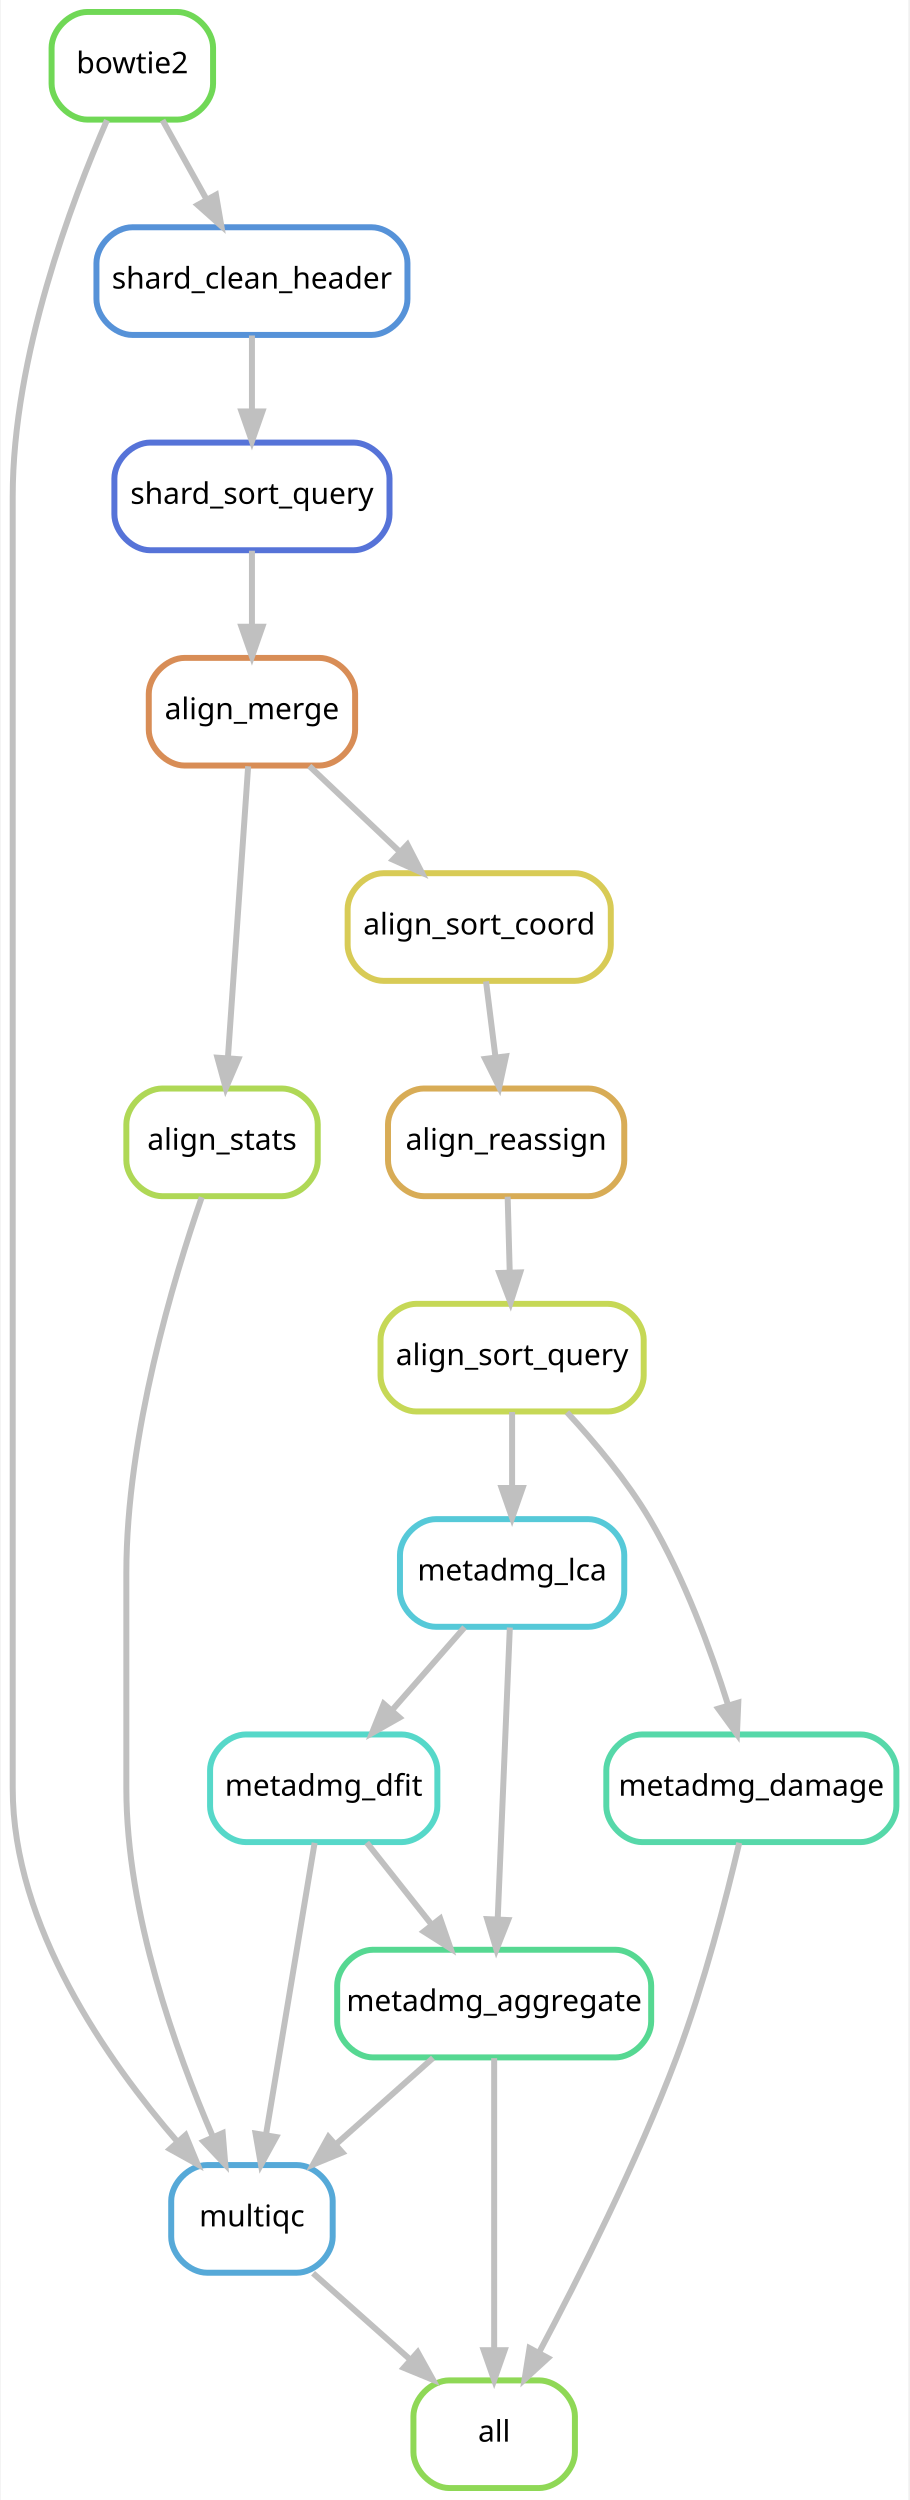
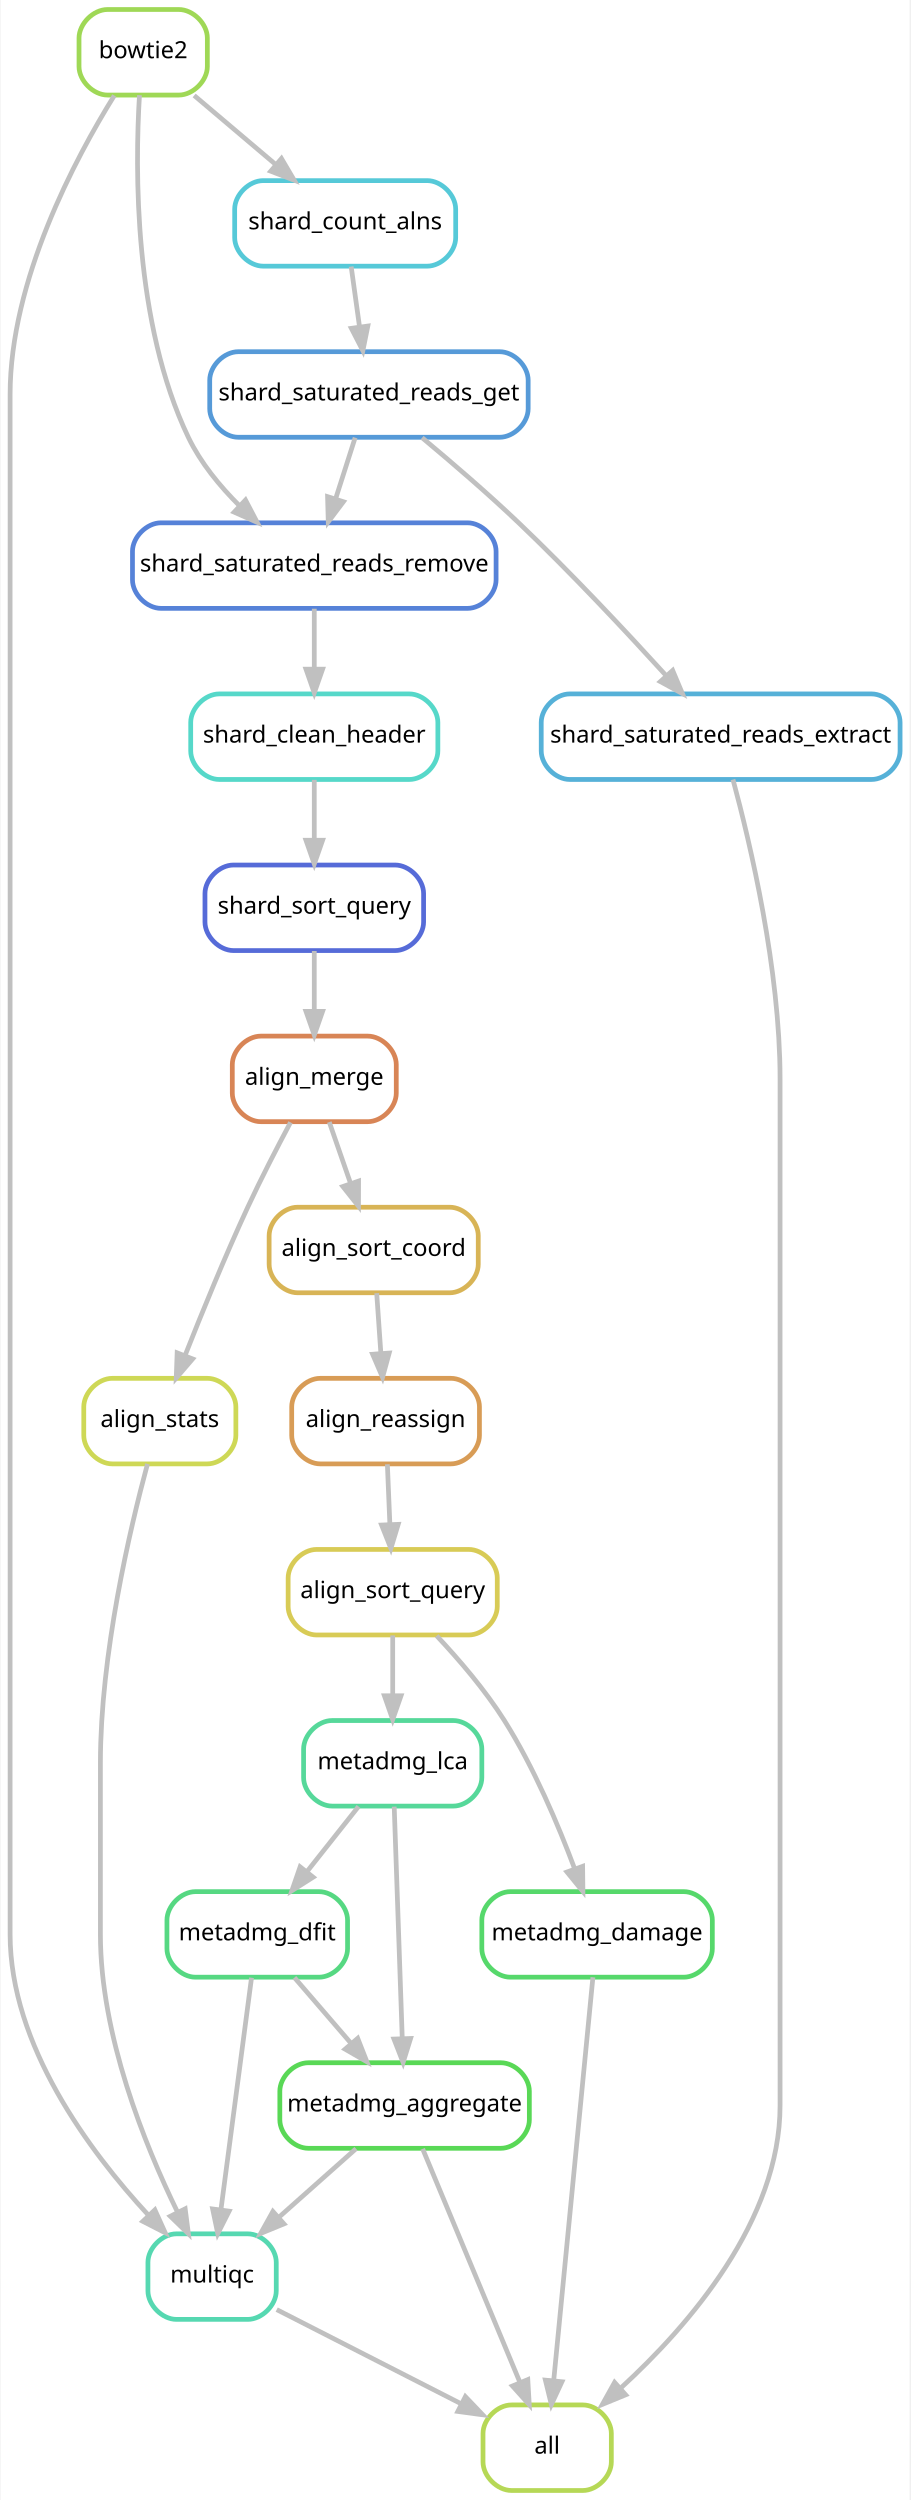
- <svg xmlns="http://www.w3.org/2000/svg" width="304pt" height="836pt" viewBox="0.00 0.00 303.50 836.00">
-   <g id="graph0" class="graph" transform="scale(1 1) rotate(0) translate(4 832)">
-     <polygon fill="#ffffff" stroke="transparent" points="-4,4 -4,-832 299.5,-832 299.5,4 -4,4" />
+ <svg xmlns="http://www.w3.org/2000/svg" width="383pt" height="1052pt" viewBox="0.00 0.00 382.50 1052.00">
+   <g id="graph0" class="graph" transform="scale(1 1) rotate(0) translate(4 1048)">
+     <polygon fill="#ffffff" stroke="transparent" points="-4,4 -4,-1048 378.5,-1048 378.5,4 -4,4" />
    <g id="node1" class="node">
-       <path fill="none" stroke="#8fd856" stroke-width="2" d="M176,-36C176,-36 146,-36 146,-36 140,-36 134,-30 134,-24 134,-24 134,-12 134,-12 134,-6 140,0 146,0 146,0 176,0 176,0 182,0 188,-6 188,-12 188,-12 188,-24 188,-24 188,-30 182,-36 176,-36" />
-       <text text-anchor="middle" x="161" y="-15.5" font-family="sans" font-size="10.00" fill="#000000">all</text>
+       <path fill="none" stroke="#b6d856" stroke-width="2" d="M241,-36C241,-36 211,-36 211,-36 205,-36 199,-30 199,-24 199,-24 199,-12 199,-12 199,-6 205,0 211,0 211,0 241,0 241,0 247,0 253,-6 253,-12 253,-12 253,-24 253,-24 253,-30 247,-36 241,-36" />
+       <text text-anchor="middle" x="226" y="-15.5" font-family="sans" font-size="10.00" fill="#000000">all</text>
    </g>
    <g id="node2" class="node">
-       <path fill="none" stroke="#56a9d8" stroke-width="2" d="M95,-108C95,-108 65,-108 65,-108 59,-108 53,-102 53,-96 53,-96 53,-84 53,-84 53,-78 59,-72 65,-72 65,-72 95,-72 95,-72 101,-72 107,-78 107,-84 107,-84 107,-96 107,-96 107,-102 101,-108 95,-108" />
-       <text text-anchor="middle" x="80" y="-87.5" font-family="sans" font-size="10.00" fill="#000000">multiqc</text>
+       <path fill="none" stroke="#56d8b1" stroke-width="2" d="M100,-108C100,-108 70,-108 70,-108 64,-108 58,-102 58,-96 58,-96 58,-84 58,-84 58,-78 64,-72 70,-72 70,-72 100,-72 100,-72 106,-72 112,-78 112,-84 112,-84 112,-96 112,-96 112,-102 106,-108 100,-108" />
+       <text text-anchor="middle" x="85" y="-87.5" font-family="sans" font-size="10.00" fill="#000000">multiqc</text>
+     </g>
+     <g id="edge3" class="edge">
+       <path fill="none" stroke="#c0c0c0" stroke-width="2" d="M112.186,-76.118C134.228,-64.862 165.493,-48.897 189.678,-36.547" />
+       <polygon fill="#c0c0c0" stroke="#c0c0c0" stroke-width="2" points="191.583,-39.505 198.897,-31.84 188.399,-33.27 191.583,-39.505" />
+     </g>
+     <g id="node3" class="node">
+       <path fill="none" stroke="#9fd856" stroke-width="2" d="M71,-1044C71,-1044 41,-1044 41,-1044 35,-1044 29,-1038 29,-1032 29,-1032 29,-1020 29,-1020 29,-1014 35,-1008 41,-1008 41,-1008 71,-1008 71,-1008 77,-1008 83,-1014 83,-1020 83,-1020 83,-1032 83,-1032 83,-1038 77,-1044 71,-1044" />
+       <text text-anchor="middle" x="56" y="-1023.5" font-family="sans" font-size="10.00" fill="#000000">bowtie2</text>
+     </g>
+     <g id="edge7" class="edge">
+       <path fill="none" stroke="#c0c0c0" stroke-width="2" d="M43.849,-1007.786C27.379,-981.287 0,-930.015 0,-882 0,-882 0,-882 0,-234 0,-187.497 33.281,-142.809 58.193,-115.872" />
+       <polygon fill="#c0c0c0" stroke="#c0c0c0" stroke-width="2" points="60.921,-118.084 65.286,-108.43 55.853,-113.254 60.921,-118.084" />
+     </g>
+     <g id="node8" class="node">
+       <path fill="none" stroke="#5682d8" stroke-width="2" d="M192.5,-828C192.5,-828 63.5,-828 63.5,-828 57.5,-828 51.5,-822 51.5,-816 51.5,-816 51.5,-804 51.5,-804 51.5,-798 57.5,-792 63.5,-792 63.5,-792 192.5,-792 192.5,-792 198.5,-792 204.5,-798 204.5,-804 204.5,-804 204.5,-816 204.5,-816 204.5,-822 198.5,-828 192.5,-828" />
+       <text text-anchor="middle" x="128" y="-807.5" font-family="sans" font-size="10.00" fill="#000000">shard_saturated_reads_remove</text>
+     </g>
+     <g id="edge14" class="edge">
+       <path fill="none" stroke="#c0c0c0" stroke-width="2" d="M54.445,-1007.946C52.543,-976.879 52.016,-912.02 75,-864 80.132,-853.278 88.258,-843.388 96.621,-835.083" />
+       <polygon fill="#c0c0c0" stroke="#c0c0c0" stroke-width="2" points="99.053,-837.6 103.961,-828.211 94.269,-832.49 99.053,-837.6" />
+     </g>
+     <g id="node10" class="node">
+       <path fill="none" stroke="#56c9d8" stroke-width="2" d="M175.5,-972C175.5,-972 106.5,-972 106.5,-972 100.5,-972 94.5,-966 94.5,-960 94.5,-960 94.5,-948 94.5,-948 94.5,-942 100.5,-936 106.5,-936 106.5,-936 175.5,-936 175.5,-936 181.5,-936 187.5,-942 187.5,-948 187.5,-948 187.5,-960 187.5,-960 187.5,-966 181.5,-972 175.5,-972" />
+       <text text-anchor="middle" x="141" y="-951.5" font-family="sans" font-size="10.00" fill="#000000">shard_count_alns</text>
+     </g>
+     <g id="edge16" class="edge">
+       <path fill="none" stroke="#c0c0c0" stroke-width="2" d="M77.449,-1007.831C87.818,-999.048 100.423,-988.371 111.665,-978.849" />
+       <polygon fill="#c0c0c0" stroke="#c0c0c0" stroke-width="2" points="114.189,-981.297 119.558,-972.163 109.665,-975.956 114.189,-981.297" />
+     </g>
+     <g id="node4" class="node">
+       <path fill="none" stroke="#ced856" stroke-width="2" d="M83,-468C83,-468 43,-468 43,-468 37,-468 31,-462 31,-456 31,-456 31,-444 31,-444 31,-438 37,-432 43,-432 43,-432 83,-432 83,-432 89,-432 95,-438 95,-444 95,-444 95,-456 95,-456 95,-462 89,-468 83,-468" />
+       <text text-anchor="middle" x="63" y="-447.5" font-family="sans" font-size="10.00" fill="#000000">align_stats</text>
+     </g>
+     <g id="edge6" class="edge">
+       <path fill="none" stroke="#c0c0c0" stroke-width="2" d="M57.82,-431.989C50.497,-404.895 38,-351.927 38,-306 38,-306 38,-306 38,-234 38,-191.656 56.593,-145.612 70.391,-117.273" />
+       <polygon fill="#c0c0c0" stroke="#c0c0c0" stroke-width="2" points="73.675,-118.53 75.032,-108.023 67.419,-115.391 73.675,-118.53" />
+     </g>
+     <g id="node5" class="node">
+       <path fill="none" stroke="#d88556" stroke-width="2" d="M150.5,-612C150.5,-612 105.5,-612 105.5,-612 99.5,-612 93.5,-606 93.5,-600 93.5,-600 93.5,-588 93.5,-588 93.5,-582 99.5,-576 105.5,-576 105.5,-576 150.5,-576 150.5,-576 156.5,-576 162.5,-582 162.5,-588 162.5,-588 162.5,-600 162.5,-600 162.5,-606 156.5,-612 150.5,-612" />
+       <text text-anchor="middle" x="128" y="-591.5" font-family="sans" font-size="10.00" fill="#000000">align_merge</text>
+     </g>
+     <g id="edge9" class="edge">
+       <path fill="none" stroke="#c0c0c0" stroke-width="2" d="M118.002,-575.706C112.468,-565.341 105.598,-552.071 100,-540 90.406,-519.31 80.641,-495.413 73.554,-477.445" />
+       <polygon fill="#c0c0c0" stroke="#c0c0c0" stroke-width="2" points="76.813,-476.169 69.91,-468.131 70.294,-478.719 76.813,-476.169" />
+     </g>
+     <g id="node15" class="node">
+       <path fill="none" stroke="#d8b456" stroke-width="2" d="M185,-540C185,-540 121,-540 121,-540 115,-540 109,-534 109,-528 109,-528 109,-516 109,-516 109,-510 115,-504 121,-504 121,-504 185,-504 185,-504 191,-504 197,-510 197,-516 197,-516 197,-528 197,-528 197,-534 191,-540 185,-540" />
+       <text text-anchor="middle" x="153" y="-519.5" font-family="sans" font-size="10.00" fill="#000000">align_sort_coord</text>
+     </g>
+     <g id="edge21" class="edge">
+       <path fill="none" stroke="#c0c0c0" stroke-width="2" d="M134.309,-575.831C137.012,-568.046 140.232,-558.773 143.231,-550.135" />
+       <polygon fill="#c0c0c0" stroke="#c0c0c0" stroke-width="2" points="146.633,-551.008 146.607,-540.413 140.02,-548.712 146.633,-551.008" />
+     </g>
+     <g id="node6" class="node">
+       <path fill="none" stroke="#566bd8" stroke-width="2" d="M162,-684C162,-684 94,-684 94,-684 88,-684 82,-678 82,-672 82,-672 82,-660 82,-660 82,-654 88,-648 94,-648 94,-648 162,-648 162,-648 168,-648 174,-654 174,-660 174,-660 174,-672 174,-672 174,-678 168,-684 162,-684" />
+       <text text-anchor="middle" x="128" y="-663.5" font-family="sans" font-size="10.00" fill="#000000">shard_sort_query</text>
+     </g>
+     <g id="edge10" class="edge">
+       <path fill="none" stroke="#c0c0c0" stroke-width="2" d="M128,-647.831C128,-640.131 128,-630.974 128,-622.417" />
+       <polygon fill="#c0c0c0" stroke="#c0c0c0" stroke-width="2" points="131.5,-622.413 128,-612.413 124.5,-622.413 131.5,-622.413" />
+     </g>
+     <g id="node7" class="node">
+       <path fill="none" stroke="#56d8c9" stroke-width="2" d="M168,-756C168,-756 88,-756 88,-756 82,-756 76,-750 76,-744 76,-744 76,-732 76,-732 76,-726 82,-720 88,-720 88,-720 168,-720 168,-720 174,-720 180,-726 180,-732 180,-732 180,-744 180,-744 180,-750 174,-756 168,-756" />
+       <text text-anchor="middle" x="128" y="-735.5" font-family="sans" font-size="10.00" fill="#000000">shard_clean_header</text>
+     </g>
+     <g id="edge11" class="edge">
+       <path fill="none" stroke="#c0c0c0" stroke-width="2" d="M128,-719.831C128,-712.131 128,-702.974 128,-694.417" />
+       <polygon fill="#c0c0c0" stroke="#c0c0c0" stroke-width="2" points="131.5,-694.413 128,-684.413 124.5,-694.413 131.5,-694.413" />
+     </g>
+     <g id="edge12" class="edge">
+       <path fill="none" stroke="#c0c0c0" stroke-width="2" d="M128,-791.831C128,-784.131 128,-774.974 128,-766.417" />
+       <polygon fill="#c0c0c0" stroke="#c0c0c0" stroke-width="2" points="131.5,-766.413 128,-756.413 124.5,-766.413 131.5,-766.413" />
+     </g>
+     <g id="node9" class="node">
+       <path fill="none" stroke="#569ad8" stroke-width="2" d="M206,-900C206,-900 96,-900 96,-900 90,-900 84,-894 84,-888 84,-888 84,-876 84,-876 84,-870 90,-864 96,-864 96,-864 206,-864 206,-864 212,-864 218,-870 218,-876 218,-876 218,-888 218,-888 218,-894 212,-900 206,-900" />
+       <text text-anchor="middle" x="151" y="-879.5" font-family="sans" font-size="10.00" fill="#000000">shard_saturated_reads_get</text>
+     </g>
+     <g id="edge13" class="edge">
+       <path fill="none" stroke="#c0c0c0" stroke-width="2" d="M145.196,-863.831C142.709,-856.046 139.747,-846.773 136.988,-838.135" />
+       <polygon fill="#c0c0c0" stroke="#c0c0c0" stroke-width="2" points="140.259,-836.874 133.882,-828.413 133.591,-839.004 140.259,-836.874" />
+     </g>
+     <g id="node17" class="node">
+       <path fill="none" stroke="#56b1d8" stroke-width="2" d="M362.5,-756C362.5,-756 235.5,-756 235.5,-756 229.5,-756 223.5,-750 223.5,-744 223.5,-744 223.5,-732 223.5,-732 223.5,-726 229.5,-720 235.5,-720 235.5,-720 362.5,-720 362.5,-720 368.5,-720 374.5,-726 374.5,-732 374.5,-732 374.5,-744 374.5,-744 374.5,-750 368.5,-756 362.5,-756" />
+       <text text-anchor="middle" x="299" y="-735.5" font-family="sans" font-size="10.00" fill="#000000">shard_saturated_reads_extract</text>
+     </g>
+     <g id="edge24" class="edge">
+       <path fill="none" stroke="#c0c0c0" stroke-width="2" d="M173.367,-863.809C185.638,-853.588 200.964,-840.422 214,-828 235.919,-807.113 259.454,-781.96 276.189,-763.561" />
+       <polygon fill="#c0c0c0" stroke="#c0c0c0" stroke-width="2" points="278.806,-765.885 282.92,-756.121 273.616,-761.188 278.806,-765.885" />
+     </g>
+     <g id="edge15" class="edge">
+       <path fill="none" stroke="#c0c0c0" stroke-width="2" d="M143.523,-935.831C144.593,-928.131 145.865,-918.974 147.053,-910.417" />
+       <polygon fill="#c0c0c0" stroke="#c0c0c0" stroke-width="2" points="150.534,-910.8 148.443,-900.413 143.6,-909.837 150.534,-910.8" />
+     </g>
+     <g id="node11" class="node">
+       <path fill="none" stroke="#56d882" stroke-width="2" d="M130,-252C130,-252 78,-252 78,-252 72,-252 66,-246 66,-240 66,-240 66,-228 66,-228 66,-222 72,-216 78,-216 78,-216 130,-216 130,-216 136,-216 142,-222 142,-228 142,-228 142,-240 142,-240 142,-246 136,-252 130,-252" />
+       <text text-anchor="middle" x="104" y="-231.5" font-family="sans" font-size="10.00" fill="#000000">metadmg_dfit</text>
+     </g>
+     <g id="edge8" class="edge">
+       <path fill="none" stroke="#c0c0c0" stroke-width="2" d="M101.594,-215.762C98.353,-191.201 92.553,-147.247 88.741,-118.354" />
+       <polygon fill="#c0c0c0" stroke="#c0c0c0" stroke-width="2" points="92.165,-117.546 87.387,-108.09 85.225,-118.462 92.165,-117.546" />
+     </g>
+     <g id="node16" class="node">
+       <path fill="none" stroke="#59d856" stroke-width="2" d="M206.5,-180C206.5,-180 125.5,-180 125.5,-180 119.5,-180 113.5,-174 113.5,-168 113.5,-168 113.5,-156 113.5,-156 113.5,-150 119.5,-144 125.5,-144 125.5,-144 206.5,-144 206.5,-144 212.5,-144 218.5,-150 218.5,-156 218.5,-156 218.5,-168 218.5,-168 218.5,-174 212.5,-180 206.5,-180" />
+       <text text-anchor="middle" x="166" y="-159.5" font-family="sans" font-size="10.00" fill="#000000">metadmg_aggregate</text>
+     </g>
+     <g id="edge22" class="edge">
+       <path fill="none" stroke="#c0c0c0" stroke-width="2" d="M119.645,-215.831C126.859,-207.454 135.557,-197.353 143.46,-188.175" />
+       <polygon fill="#c0c0c0" stroke="#c0c0c0" stroke-width="2" points="146.271,-190.275 150.144,-180.413 140.967,-185.707 146.271,-190.275" />
+     </g>
+     <g id="node12" class="node">
+       <path fill="none" stroke="#56d89a" stroke-width="2" d="M186.5,-324C186.5,-324 135.5,-324 135.5,-324 129.5,-324 123.5,-318 123.5,-312 123.5,-312 123.5,-300 123.5,-300 123.5,-294 129.5,-288 135.5,-288 135.5,-288 186.5,-288 186.5,-288 192.5,-288 198.5,-294 198.5,-300 198.5,-300 198.5,-312 198.5,-312 198.5,-318 192.5,-324 186.5,-324" />
+       <text text-anchor="middle" x="161" y="-303.5" font-family="sans" font-size="10.00" fill="#000000">metadmg_lca</text>
+     </g>
+     <g id="edge17" class="edge">
+       <path fill="none" stroke="#c0c0c0" stroke-width="2" d="M146.617,-287.831C140.051,-279.539 132.149,-269.557 124.942,-260.453" />
+       <polygon fill="#c0c0c0" stroke="#c0c0c0" stroke-width="2" points="127.528,-258.081 118.577,-252.413 122.04,-262.426 127.528,-258.081" />
+     </g>
+     <g id="edge23" class="edge">
+       <path fill="none" stroke="#c0c0c0" stroke-width="2" d="M161.633,-287.762C162.486,-263.201 164.012,-219.247 165.016,-190.354" />
+       <polygon fill="#c0c0c0" stroke="#c0c0c0" stroke-width="2" points="168.523,-190.205 165.372,-180.09 161.527,-189.962 168.523,-190.205" />
+     </g>
+     <g id="node13" class="node">
+       <path fill="none" stroke="#d8cb56" stroke-width="2" d="M193,-396C193,-396 129,-396 129,-396 123,-396 117,-390 117,-384 117,-384 117,-372 117,-372 117,-366 123,-360 129,-360 129,-360 193,-360 193,-360 199,-360 205,-366 205,-372 205,-372 205,-384 205,-384 205,-390 199,-396 193,-396" />
+       <text text-anchor="middle" x="161" y="-375.5" font-family="sans" font-size="10.00" fill="#000000">align_sort_query</text>
+     </g>
+     <g id="edge18" class="edge">
+       <path fill="none" stroke="#c0c0c0" stroke-width="2" d="M161,-359.831C161,-352.131 161,-342.974 161,-334.417" />
+       <polygon fill="#c0c0c0" stroke="#c0c0c0" stroke-width="2" points="164.5,-334.413 161,-324.413 157.5,-334.413 164.5,-334.413" />
+     </g>
+     <g id="node18" class="node">
+       <path fill="none" stroke="#56d86b" stroke-width="2" d="M283.5,-252C283.5,-252 210.5,-252 210.5,-252 204.5,-252 198.5,-246 198.5,-240 198.5,-240 198.5,-228 198.5,-228 198.5,-222 204.5,-216 210.5,-216 210.5,-216 283.5,-216 283.5,-216 289.5,-216 295.5,-222 295.5,-228 295.5,-228 295.5,-240 295.5,-240 295.5,-246 289.5,-252 283.5,-252" />
+       <text text-anchor="middle" x="247" y="-231.5" font-family="sans" font-size="10.00" fill="#000000">metadmg_damage</text>
+     </g>
+     <g id="edge25" class="edge">
+       <path fill="none" stroke="#c0c0c0" stroke-width="2" d="M179.504,-359.646C188.859,-349.692 199.913,-336.826 208,-324 220.415,-304.311 230.69,-279.989 237.572,-261.595" />
+       <polygon fill="#c0c0c0" stroke="#c0c0c0" stroke-width="2" points="240.914,-262.647 241.038,-252.053 234.334,-260.257 240.914,-262.647" />
+     </g>
+     <g id="node14" class="node">
+       <path fill="none" stroke="#d89c56" stroke-width="2" d="M185.5,-468C185.5,-468 130.5,-468 130.5,-468 124.5,-468 118.5,-462 118.5,-456 118.5,-456 118.5,-444 118.5,-444 118.5,-438 124.5,-432 130.5,-432 130.5,-432 185.5,-432 185.5,-432 191.5,-432 197.5,-438 197.5,-444 197.5,-444 197.5,-456 197.5,-456 197.5,-462 191.5,-468 185.5,-468" />
+       <text text-anchor="middle" x="158" y="-447.5" font-family="sans" font-size="10.00" fill="#000000">align_reassign</text>
+     </g>
+     <g id="edge19" class="edge">
+       <path fill="none" stroke="#c0c0c0" stroke-width="2" d="M158.757,-431.831C159.078,-424.131 159.459,-414.974 159.816,-406.417" />
+       <polygon fill="#c0c0c0" stroke="#c0c0c0" stroke-width="2" points="163.313,-406.55 160.233,-396.413 156.319,-406.259 163.313,-406.55" />
+     </g>
+     <g id="edge20" class="edge">
+       <path fill="none" stroke="#c0c0c0" stroke-width="2" d="M154.262,-503.831C154.797,-496.131 155.432,-486.974 156.027,-478.417" />
+       <polygon fill="#c0c0c0" stroke="#c0c0c0" stroke-width="2" points="159.52,-478.632 156.721,-468.413 152.537,-478.147 159.52,-478.632" />
    </g>
    <g id="edge1" class="edge">
-       <path fill="none" stroke="#c0c0c0" stroke-width="2" d="M100.44,-71.831C110.32,-63.048 122.332,-52.371 133.045,-42.849" />
-       <polygon fill="#c0c0c0" stroke="#c0c0c0" stroke-width="2" points="135.418,-45.422 140.567,-36.163 130.767,-40.191 135.418,-45.422" />
+       <path fill="none" stroke="#c0c0c0" stroke-width="2" d="M173.599,-143.762C183.923,-118.985 202.47,-74.471 214.502,-45.594" />
+       <polygon fill="#c0c0c0" stroke="#c0c0c0" stroke-width="2" points="217.847,-46.667 218.463,-36.09 211.386,-43.974 217.847,-46.667" />
    </g>
-     <g id="node3" class="node">
-       <path fill="none" stroke="#70d856" stroke-width="2" d="M55,-828C55,-828 25,-828 25,-828 19,-828 13,-822 13,-816 13,-816 13,-804 13,-804 13,-798 19,-792 25,-792 25,-792 55,-792 55,-792 61,-792 67,-798 67,-804 67,-804 67,-816 67,-816 67,-822 61,-828 55,-828" />
-       <text text-anchor="middle" x="40" y="-807.5" font-family="sans" font-size="10.00" fill="#000000">bowtie2</text>
-     </g>
-     <g id="edge6" class="edge">
-       <path fill="none" stroke="#c0c0c0" stroke-width="2" d="M31.517,-791.81C19.775,-764.922 0,-712.704 0,-666 0,-666 0,-666 0,-234 0,-187.928 31.68,-142.816 55.169,-115.701" />
-       <polygon fill="#c0c0c0" stroke="#c0c0c0" stroke-width="2" points="57.803,-118.007 61.847,-108.214 52.578,-113.347 57.803,-118.007" />
-     </g>
-     <g id="node7" class="node">
-       <path fill="none" stroke="#5692d8" stroke-width="2" d="M120,-756C120,-756 40,-756 40,-756 34,-756 28,-750 28,-744 28,-744 28,-732 28,-732 28,-726 34,-720 40,-720 40,-720 120,-720 120,-720 126,-720 132,-726 132,-732 132,-732 132,-744 132,-744 132,-750 126,-756 120,-756" />
-       <text text-anchor="middle" x="80" y="-735.5" font-family="sans" font-size="10.00" fill="#000000">shard_clean_header</text>
-     </g>
-     <g id="edge11" class="edge">
-       <path fill="none" stroke="#c0c0c0" stroke-width="2" d="M50.094,-791.831C54.56,-783.793 59.907,-774.167 64.838,-765.292" />
-       <polygon fill="#c0c0c0" stroke="#c0c0c0" stroke-width="2" points="67.974,-766.855 69.77,-756.413 61.854,-763.455 67.974,-766.855" />
-     </g>
-     <g id="node4" class="node">
-       <path fill="none" stroke="#afd856" stroke-width="2" d="M90,-468C90,-468 50,-468 50,-468 44,-468 38,-462 38,-456 38,-456 38,-444 38,-444 38,-438 44,-432 50,-432 50,-432 90,-432 90,-432 96,-432 102,-438 102,-444 102,-444 102,-456 102,-456 102,-462 96,-468 90,-468" />
-       <text text-anchor="middle" x="70" y="-447.5" font-family="sans" font-size="10.00" fill="#000000">align_stats</text>
+     <g id="edge5" class="edge">
+       <path fill="none" stroke="#c0c0c0" stroke-width="2" d="M145.56,-143.831C135.679,-135.048 123.668,-124.371 112.955,-114.849" />
+       <polygon fill="#c0c0c0" stroke="#c0c0c0" stroke-width="2" points="115.233,-112.191 105.433,-108.163 110.582,-117.422 115.233,-112.191" />
    </g>
    <g id="edge4" class="edge">
-       <path fill="none" stroke="#c0c0c0" stroke-width="2" d="M63.214,-431.65C53.82,-404.562 38,-352.098 38,-306 38,-306 38,-306 38,-234 38,-192.069 54.615,-145.918 66.945,-117.444" />
-       <polygon fill="#c0c0c0" stroke="#c0c0c0" stroke-width="2" points="70.215,-118.703 71.093,-108.145 63.822,-115.851 70.215,-118.703" />
-     </g>
-     <g id="node5" class="node">
-       <path fill="none" stroke="#d88d56" stroke-width="2" d="M102.5,-612C102.5,-612 57.5,-612 57.5,-612 51.5,-612 45.5,-606 45.5,-600 45.5,-600 45.5,-588 45.5,-588 45.5,-582 51.5,-576 57.5,-576 57.5,-576 102.5,-576 102.5,-576 108.5,-576 114.5,-582 114.5,-588 114.5,-588 114.5,-600 114.5,-600 114.5,-606 108.5,-612 102.5,-612" />
-       <text text-anchor="middle" x="80" y="-591.5" font-family="sans" font-size="10.00" fill="#000000">align_merge</text>
-     </g>
-     <g id="edge8" class="edge">
-       <path fill="none" stroke="#c0c0c0" stroke-width="2" d="M78.734,-575.762C77.028,-551.201 73.975,-507.247 71.969,-478.354" />
-       <polygon fill="#c0c0c0" stroke="#c0c0c0" stroke-width="2" points="75.441,-477.823 71.256,-468.09 68.457,-478.308 75.441,-477.823" />
-     </g>
-     <g id="node12" class="node">
-       <path fill="none" stroke="#d8cb56" stroke-width="2" d="M188,-540C188,-540 124,-540 124,-540 118,-540 112,-534 112,-528 112,-528 112,-516 112,-516 112,-510 118,-504 124,-504 124,-504 188,-504 188,-504 194,-504 200,-510 200,-516 200,-516 200,-528 200,-528 200,-534 194,-540 188,-540" />
-       <text text-anchor="middle" x="156" y="-519.5" font-family="sans" font-size="10.00" fill="#000000">align_sort_coord</text>
-     </g>
-     <g id="edge16" class="edge">
-       <path fill="none" stroke="#c0c0c0" stroke-width="2" d="M99.178,-575.831C108.359,-567.134 119.501,-556.578 129.478,-547.126" />
-       <polygon fill="#c0c0c0" stroke="#c0c0c0" stroke-width="2" points="131.976,-549.581 136.828,-540.163 127.162,-544.5 131.976,-549.581" />
-     </g>
-     <g id="node6" class="node">
-       <path fill="none" stroke="#5673d8" stroke-width="2" d="M114,-684C114,-684 46,-684 46,-684 40,-684 34,-678 34,-672 34,-672 34,-660 34,-660 34,-654 40,-648 46,-648 46,-648 114,-648 114,-648 120,-648 126,-654 126,-660 126,-660 126,-672 126,-672 126,-678 120,-684 114,-684" />
-       <text text-anchor="middle" x="80" y="-663.5" font-family="sans" font-size="10.00" fill="#000000">shard_sort_query</text>
-     </g>
-     <g id="edge9" class="edge">
-       <path fill="none" stroke="#c0c0c0" stroke-width="2" d="M80,-647.831C80,-640.131 80,-630.974 80,-622.417" />
-       <polygon fill="#c0c0c0" stroke="#c0c0c0" stroke-width="2" points="83.5,-622.413 80,-612.413 76.5,-622.413 83.5,-622.413" />
-     </g>
-     <g id="edge10" class="edge">
-       <path fill="none" stroke="#c0c0c0" stroke-width="2" d="M80,-719.831C80,-712.131 80,-702.974 80,-694.417" />
-       <polygon fill="#c0c0c0" stroke="#c0c0c0" stroke-width="2" points="83.5,-694.413 80,-684.413 76.5,-694.413 83.5,-694.413" />
-     </g>
-     <g id="node8" class="node">
-       <path fill="none" stroke="#56d8c9" stroke-width="2" d="M130,-252C130,-252 78,-252 78,-252 72,-252 66,-246 66,-240 66,-240 66,-228 66,-228 66,-222 72,-216 78,-216 78,-216 130,-216 130,-216 136,-216 142,-222 142,-228 142,-228 142,-240 142,-240 142,-246 136,-252 130,-252" />
-       <text text-anchor="middle" x="104" y="-231.5" font-family="sans" font-size="10.00" fill="#000000">metadmg_dfit</text>
-     </g>
-     <g id="edge7" class="edge">
-       <path fill="none" stroke="#c0c0c0" stroke-width="2" d="M100.96,-215.762C96.849,-191.093 89.477,-146.86 84.662,-117.973" />
-       <polygon fill="#c0c0c0" stroke="#c0c0c0" stroke-width="2" points="88.111,-117.378 83.015,-108.09 81.207,-118.529 88.111,-117.378" />
-     </g>
-     <g id="node13" class="node">
-       <path fill="none" stroke="#56d892" stroke-width="2" d="M201.5,-180C201.5,-180 120.5,-180 120.5,-180 114.5,-180 108.5,-174 108.5,-168 108.5,-168 108.5,-156 108.5,-156 108.5,-150 114.5,-144 120.5,-144 120.5,-144 201.5,-144 201.5,-144 207.5,-144 213.5,-150 213.5,-156 213.5,-156 213.5,-168 213.5,-168 213.5,-174 207.5,-180 201.5,-180" />
-       <text text-anchor="middle" x="161" y="-159.5" font-family="sans" font-size="10.00" fill="#000000">metadmg_aggregate</text>
-     </g>
-     <g id="edge18" class="edge">
-       <path fill="none" stroke="#c0c0c0" stroke-width="2" d="M118.383,-215.831C124.949,-207.539 132.851,-197.557 140.058,-188.453" />
-       <polygon fill="#c0c0c0" stroke="#c0c0c0" stroke-width="2" points="142.96,-190.426 146.423,-180.413 137.472,-186.081 142.96,-190.426" />
-     </g>
-     <g id="node9" class="node">
-       <path fill="none" stroke="#56c9d8" stroke-width="2" d="M192.5,-324C192.5,-324 141.5,-324 141.5,-324 135.5,-324 129.5,-318 129.5,-312 129.5,-312 129.5,-300 129.5,-300 129.5,-294 135.5,-288 141.5,-288 141.5,-288 192.5,-288 192.5,-288 198.5,-288 204.5,-294 204.5,-300 204.5,-300 204.5,-312 204.5,-312 204.5,-318 198.5,-324 192.5,-324" />
-       <text text-anchor="middle" x="167" y="-303.5" font-family="sans" font-size="10.00" fill="#000000">metadmg_lca</text>
-     </g>
-     <g id="edge12" class="edge">
-       <path fill="none" stroke="#c0c0c0" stroke-width="2" d="M151.102,-287.831C143.772,-279.454 134.934,-269.353 126.903,-260.175" />
-       <polygon fill="#c0c0c0" stroke="#c0c0c0" stroke-width="2" points="129.331,-257.634 120.112,-252.413 124.063,-262.244 129.331,-257.634" />
-     </g>
-     <g id="edge17" class="edge">
-       <path fill="none" stroke="#c0c0c0" stroke-width="2" d="M166.24,-287.762C165.217,-263.201 163.385,-219.247 162.181,-190.354" />
-       <polygon fill="#c0c0c0" stroke="#c0c0c0" stroke-width="2" points="165.667,-189.935 161.754,-180.09 158.673,-190.227 165.667,-189.935" />
-     </g>
-     <g id="node10" class="node">
-       <path fill="none" stroke="#c6d856" stroke-width="2" d="M199,-396C199,-396 135,-396 135,-396 129,-396 123,-390 123,-384 123,-384 123,-372 123,-372 123,-366 129,-360 135,-360 135,-360 199,-360 199,-360 205,-360 211,-366 211,-372 211,-372 211,-384 211,-384 211,-390 205,-396 199,-396" />
-       <text text-anchor="middle" x="167" y="-375.5" font-family="sans" font-size="10.00" fill="#000000">align_sort_query</text>
-     </g>
-     <g id="edge13" class="edge">
-       <path fill="none" stroke="#c0c0c0" stroke-width="2" d="M167,-359.831C167,-352.131 167,-342.974 167,-334.417" />
-       <polygon fill="#c0c0c0" stroke="#c0c0c0" stroke-width="2" points="170.5,-334.413 167,-324.413 163.5,-334.413 170.5,-334.413" />
-     </g>
-     <g id="node14" class="node">
-       <path fill="none" stroke="#56d8a9" stroke-width="2" d="M283.5,-252C283.5,-252 210.5,-252 210.5,-252 204.5,-252 198.5,-246 198.5,-240 198.5,-240 198.5,-228 198.5,-228 198.5,-222 204.5,-216 210.5,-216 210.5,-216 283.5,-216 283.5,-216 289.5,-216 295.5,-222 295.5,-228 295.5,-228 295.5,-240 295.5,-240 295.5,-246 289.5,-252 283.5,-252" />
-       <text text-anchor="middle" x="247" y="-231.5" font-family="sans" font-size="10.00" fill="#000000">metadmg_damage</text>
-     </g>
-     <g id="edge19" class="edge">
-       <path fill="none" stroke="#c0c0c0" stroke-width="2" d="M185.337,-359.737C194.555,-349.808 205.361,-336.938 213,-324 224.554,-304.432 233.431,-280.242 239.212,-261.871" />
-       <polygon fill="#c0c0c0" stroke="#c0c0c0" stroke-width="2" points="242.632,-262.653 242.179,-252.068 235.932,-260.625 242.632,-262.653" />
-     </g>
-     <g id="node11" class="node">
-       <path fill="none" stroke="#d8ac56" stroke-width="2" d="M192.5,-468C192.5,-468 137.5,-468 137.5,-468 131.5,-468 125.5,-462 125.5,-456 125.5,-456 125.5,-444 125.5,-444 125.5,-438 131.5,-432 137.5,-432 137.5,-432 192.5,-432 192.5,-432 198.5,-432 204.5,-438 204.5,-444 204.5,-444 204.5,-456 204.5,-456 204.5,-462 198.5,-468 192.5,-468" />
-       <text text-anchor="middle" x="165" y="-447.5" font-family="sans" font-size="10.00" fill="#000000">align_reassign</text>
-     </g>
-     <g id="edge14" class="edge">
-       <path fill="none" stroke="#c0c0c0" stroke-width="2" d="M165.505,-431.831C165.719,-424.131 165.973,-414.974 166.211,-406.417" />
-       <polygon fill="#c0c0c0" stroke="#c0c0c0" stroke-width="2" points="169.709,-406.507 166.488,-396.413 162.712,-406.312 169.709,-406.507" />
-     </g>
-     <g id="edge15" class="edge">
-       <path fill="none" stroke="#c0c0c0" stroke-width="2" d="M158.271,-503.831C159.234,-496.131 160.378,-486.974 161.448,-478.417" />
-       <polygon fill="#c0c0c0" stroke="#c0c0c0" stroke-width="2" points="164.931,-478.77 162.698,-468.413 157.985,-477.902 164.931,-478.77" />
+       <path fill="none" stroke="#c0c0c0" stroke-width="2" d="M304.18,-719.989C311.503,-692.895 324,-639.927 324,-594 324,-594 324,-594 324,-162 324,-113.627 285.737,-69.483 257.029,-43.17" />
+       <polygon fill="#c0c0c0" stroke="#c0c0c0" stroke-width="2" points="259.024,-40.26 249.225,-36.232 254.373,-45.492 259.024,-40.26" />
    </g>
    <g id="edge2" class="edge">
-       <path fill="none" stroke="#c0c0c0" stroke-width="2" d="M161,-143.762C161,-119.201 161,-75.247 161,-46.354" />
-       <polygon fill="#c0c0c0" stroke="#c0c0c0" stroke-width="2" points="164.5,-46.09 161,-36.09 157.5,-46.09 164.5,-46.09" />
-     </g>
-     <g id="edge5" class="edge">
-       <path fill="none" stroke="#c0c0c0" stroke-width="2" d="M140.56,-143.831C130.679,-135.048 118.668,-124.371 107.955,-114.849" />
-       <polygon fill="#c0c0c0" stroke="#c0c0c0" stroke-width="2" points="110.233,-112.191 100.433,-108.163 105.582,-117.422 110.233,-112.191" />
-     </g>
-     <g id="edge3" class="edge">
-       <path fill="none" stroke="#c0c0c0" stroke-width="2" d="M242.955,-215.764C238.637,-197.363 231.162,-168.275 222,-144 208.759,-108.918 189.321,-70.355 175.965,-45.251" />
-       <polygon fill="#c0c0c0" stroke="#c0c0c0" stroke-width="2" points="178.985,-43.477 171.17,-36.323 172.819,-46.789 178.985,-43.477" />
+       <path fill="none" stroke="#c0c0c0" stroke-width="2" d="M245.246,-215.956C241.586,-178.314 233.115,-91.187 228.734,-46.125" />
+       <polygon fill="#c0c0c0" stroke="#c0c0c0" stroke-width="2" points="232.215,-45.759 227.764,-36.145 225.248,-46.437 232.215,-45.759" />
    </g>
  </g>
</svg>
